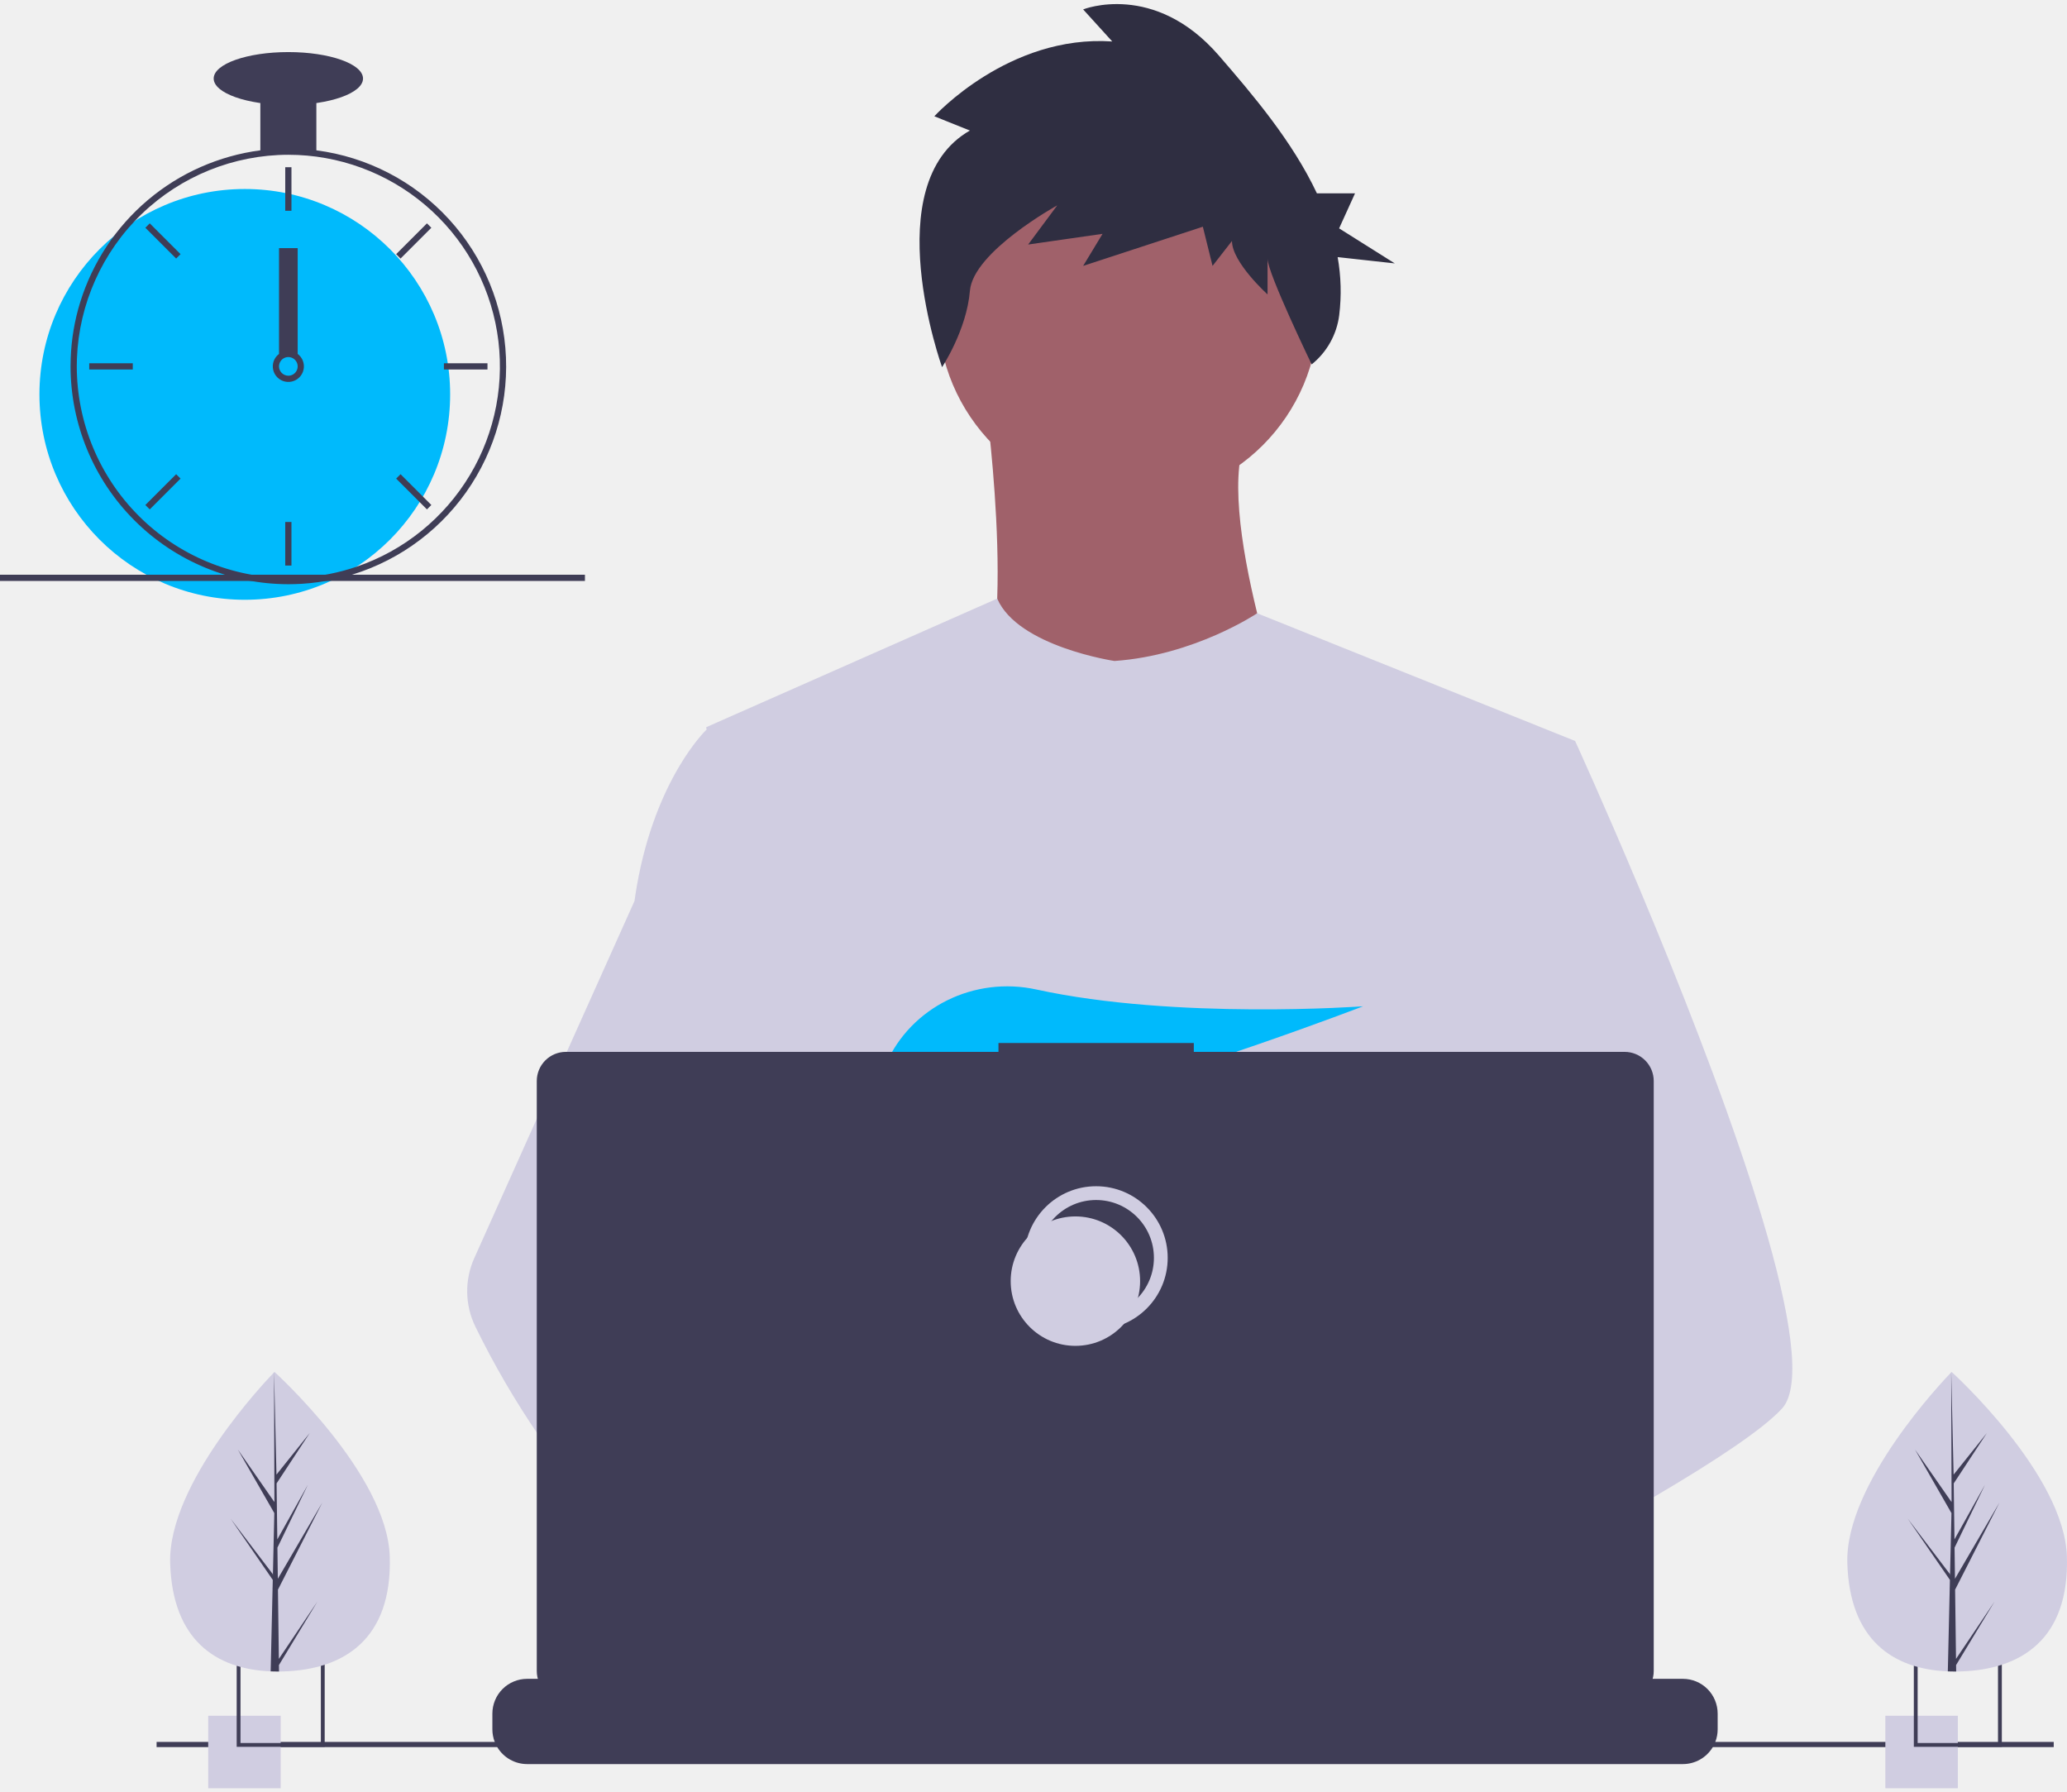
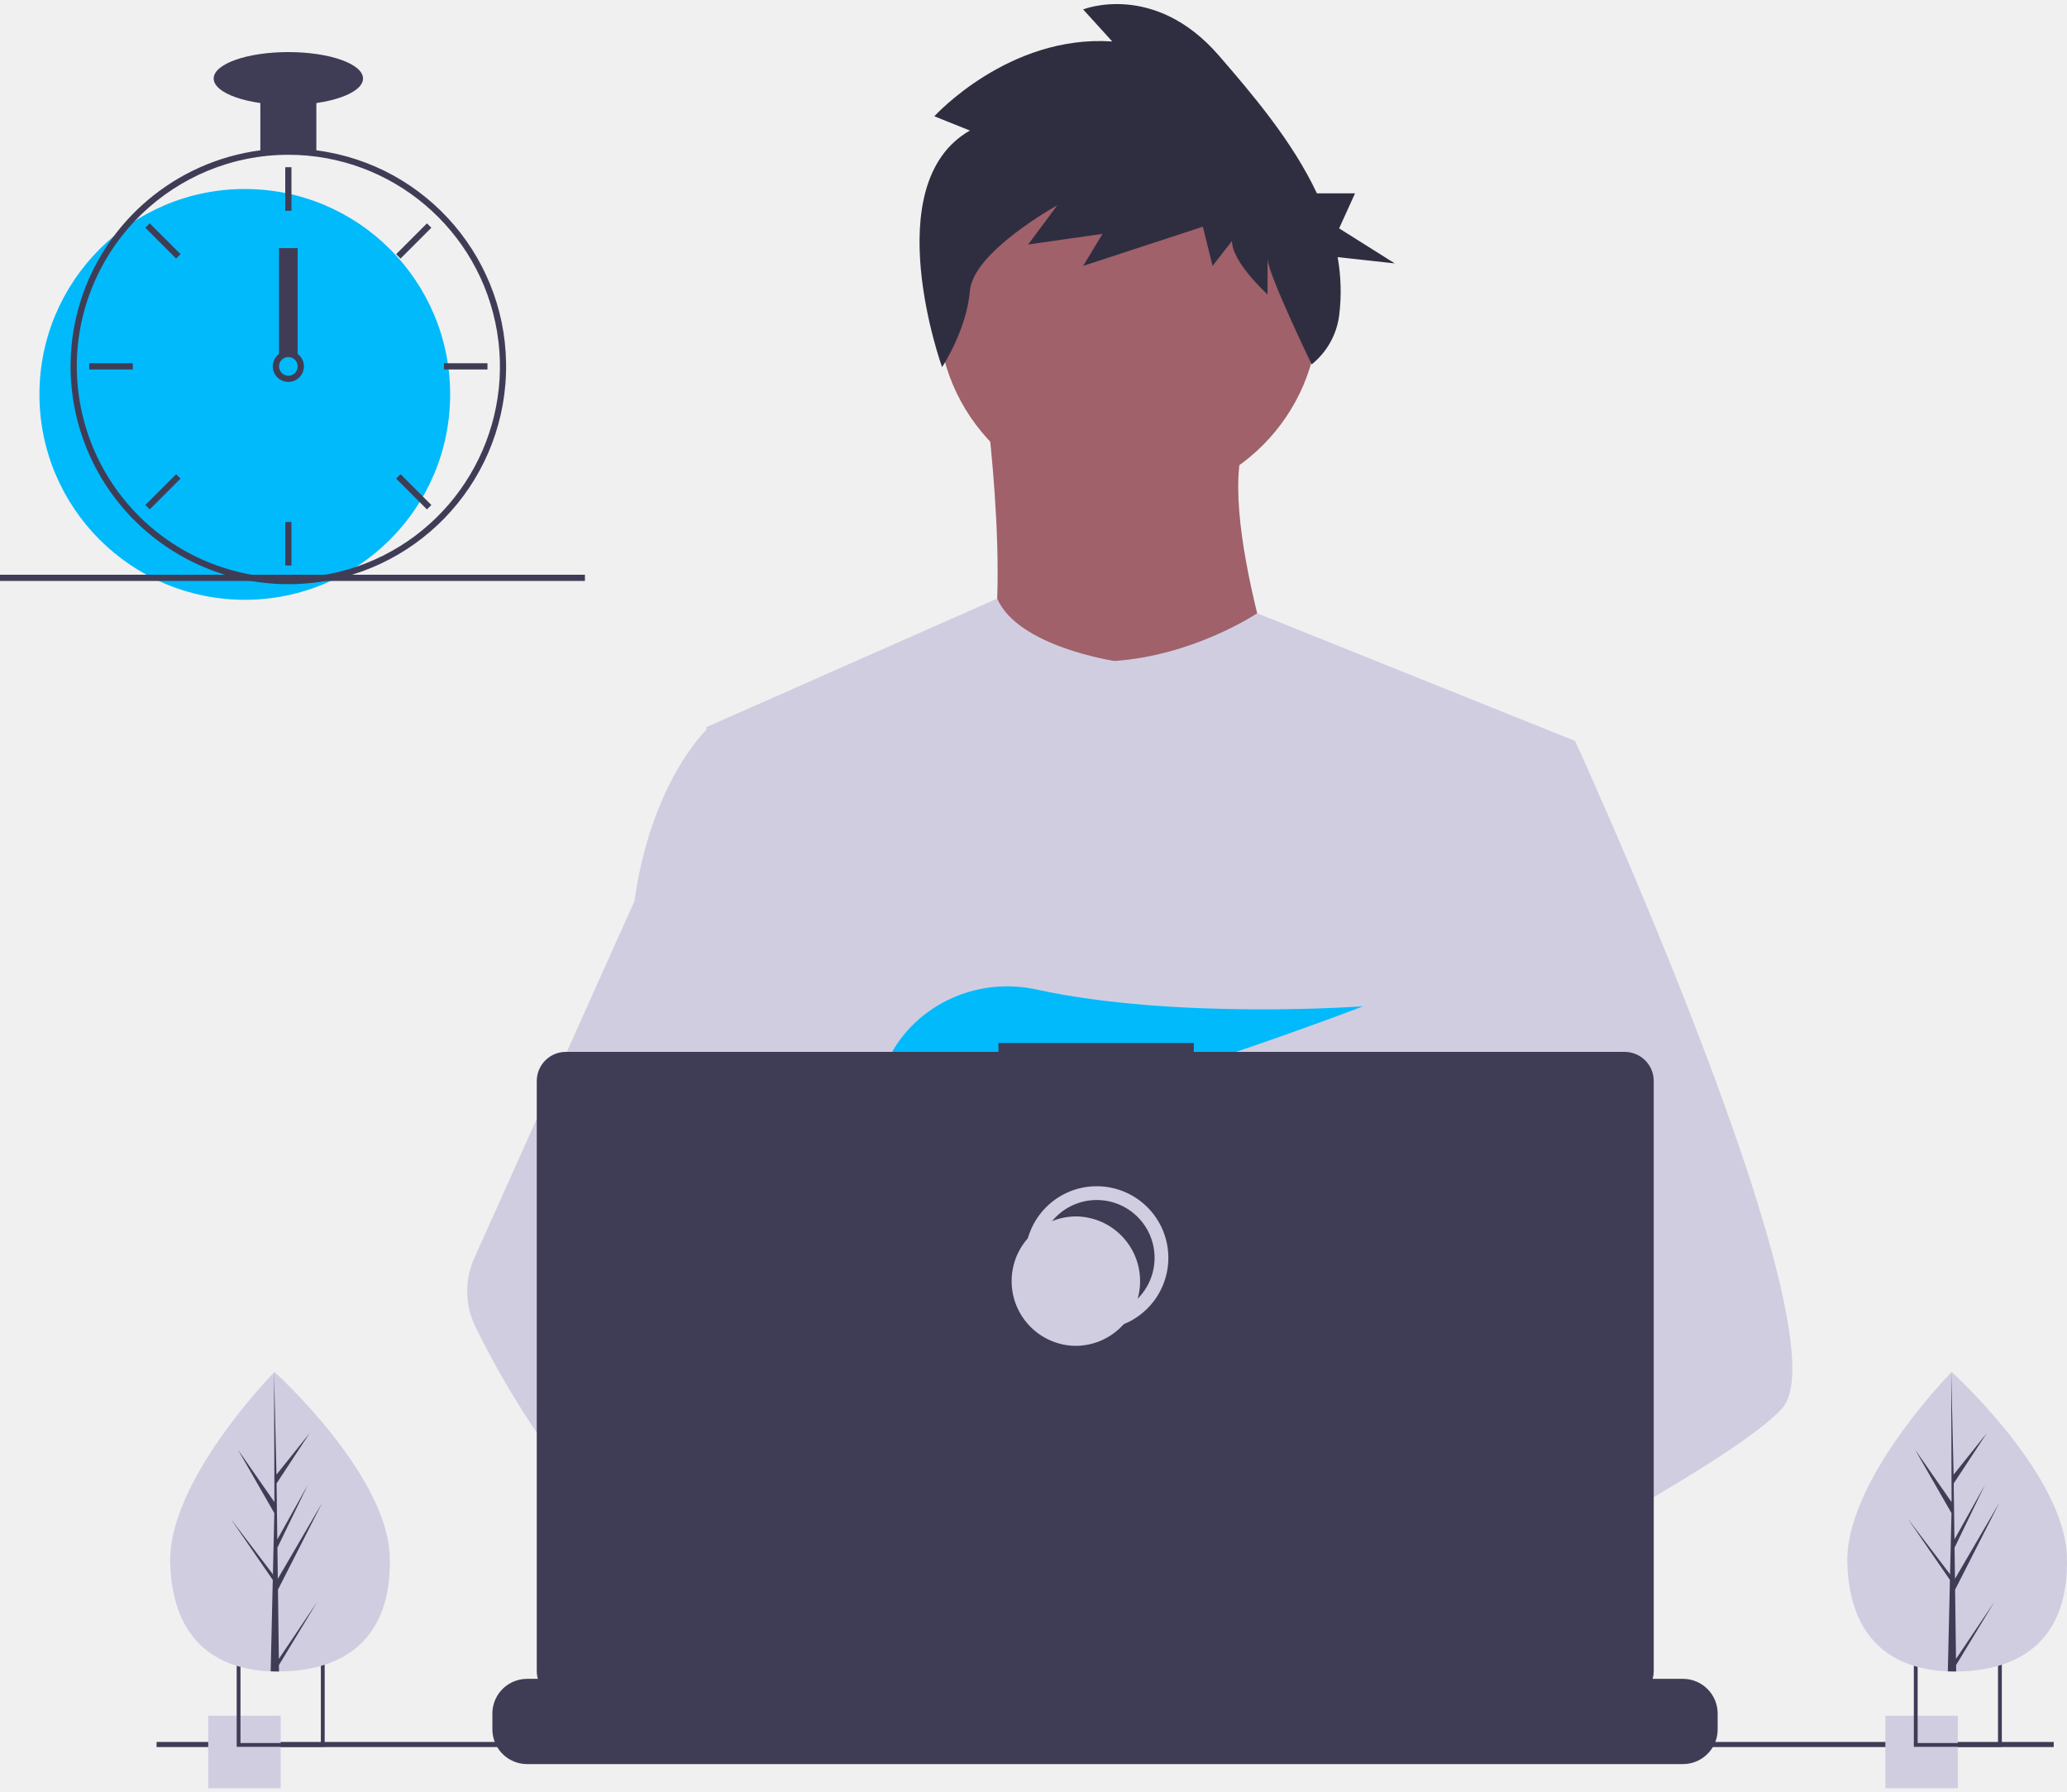
- <svg xmlns="http://www.w3.org/2000/svg" width="300" height="260" viewBox="0 0 300 260" fill="none">
-   <g clip-path="url(#clip0_14_725)">
-     <path d="M163.752 72.695C179.008 72.695 191.375 60.327 191.375 45.071C191.375 29.815 179.008 17.448 163.752 17.448C148.496 17.448 136.128 29.815 136.128 45.071C136.128 60.327 148.496 72.695 163.752 72.695Z" fill="#A0616A" />
-     <path d="M143.134 58.883C143.134 58.883 148.338 98.116 140.332 102.52C132.325 106.924 187.972 107.324 187.972 107.324C187.972 107.324 175.562 73.295 181.166 62.886L143.134 58.883Z" fill="#A0616A" />
-     <path d="M228.606 107.523L223.978 128.596L214.193 173.181L213.9 175.623L210.523 203.89L208.276 222.669L206.77 235.283C197.612 239.99 190.974 243.239 190.974 243.239C190.974 243.239 190.403 240.377 189.483 236.714C183.055 238.641 171.163 241.838 161.084 242.477C164.754 246.567 166.441 250.41 164.153 253.246C157.249 261.796 128.745 243.885 118.775 237.206C118.543 238.805 118.455 240.422 118.512 242.037L110.883 236.17L111.638 222.669L112.911 199.826L114.512 171.179C114.007 169.953 113.584 168.694 113.246 167.412C110.909 159.102 108.073 142.51 105.898 128.596C104.148 117.398 102.833 107.936 102.555 105.922C102.517 105.659 102.499 105.524 102.499 105.524L144.732 86.862C147.734 93.823 161.749 95.915 161.749 95.915C173.36 95.115 182.462 88.992 182.462 88.992L228.606 107.523Z" fill="#D0CDE1" />
-     <path d="M194.178 235.234C194.178 235.234 192.39 235.846 189.483 236.714C183.055 238.641 171.163 241.838 161.084 242.476C152.407 243.032 145.074 241.695 143.733 236.034C143.158 233.6 143.973 231.598 145.75 229.953C151.054 225.035 164.908 223.274 175.896 222.669C178.998 222.5 181.868 222.421 184.258 222.391C188.314 222.338 190.974 222.421 190.974 222.421L191.038 222.669L194.178 235.234Z" fill="#A0616A" />
-     <path d="M140.771 18.942L135.607 16.874C135.607 16.874 146.406 4.985 161.431 6.019L157.205 1.366C157.205 1.366 167.535 -2.769 176.926 8.086C181.862 13.793 187.574 20.501 191.134 28.057H196.666L194.357 33.14L202.437 38.223L194.144 37.31C194.638 40.094 194.714 42.935 194.369 45.741C194.013 48.548 192.581 51.107 190.374 52.878C190.374 52.878 183.969 39.619 183.969 37.551V42.721C183.969 42.721 178.804 38.069 178.804 34.967L175.987 38.585L174.578 32.899L157.205 38.585L160.022 33.933L149.223 35.484L153.449 29.798C153.449 29.798 141.241 36.518 140.771 42.204C140.302 47.89 136.729 53.278 136.729 53.278C136.729 53.278 127.155 26.696 140.771 18.942Z" fill="#2F2E41" />
-     <path d="M258.631 204.405C255.818 207.455 248.846 212.049 240.394 217.023C237.25 218.871 233.903 220.776 230.488 222.669C222.34 227.188 213.809 231.665 206.77 235.283C197.612 239.99 190.974 243.239 190.974 243.239C190.974 243.239 190.403 240.377 189.483 236.714C188.251 231.812 186.395 225.475 184.46 222.669C184.393 222.571 184.325 222.481 184.258 222.391C183.694 221.651 183.127 221.219 182.567 221.219L210.523 203.89L222.603 196.4L213.9 175.623L202.983 149.561L209.572 128.596L216.195 107.522H228.606C228.606 107.522 232.716 116.493 237.971 129.002C238.756 130.873 239.567 132.822 240.394 134.836C251.205 161.131 264.683 197.85 258.631 204.405Z" fill="#D0CDE1" />
-     <path d="M164.153 253.246C157.249 261.796 128.745 243.885 118.775 237.206C116.604 235.753 115.312 234.832 115.312 234.832L124.432 222.669L127.321 218.818C127.321 218.818 129.906 220.19 133.726 222.421C133.865 222.504 134.004 222.586 134.147 222.669C137.441 224.603 141.577 227.132 145.75 229.953C151.509 233.848 157.331 238.292 161.084 242.477C164.754 246.567 166.441 250.41 164.153 253.246Z" fill="#A0616A" />
-     <path d="M133.726 222.421C132.706 222.417 131.688 222.5 130.683 222.669C122.047 224.153 119.5 231.97 118.775 237.206C118.543 238.806 118.455 240.422 118.512 242.037L110.883 236.17L108.103 234.032C101.413 231.699 95.451 227.556 90.282 222.669C85.798 218.354 81.776 213.584 78.281 208.436C74.799 203.361 71.695 198.038 68.995 192.508C68.241 190.965 67.836 189.276 67.808 187.559C67.78 185.842 68.13 184.139 68.833 182.573L78.281 161.518L92.089 130.745C92.191 130.012 92.302 129.296 92.424 128.596C95.162 112.894 102.498 105.922 102.498 105.922H108.103L111.852 128.596L116.51 156.766L113.246 167.412L105.703 191.998L112.911 199.826L133.726 222.421Z" fill="#D0CDE1" />
-     <path d="M140.069 156.788L144.86 162.378C146.64 162.039 148.499 161.64 150.414 161.192L149.038 156.788L152.403 160.714C172.687 155.725 197.828 146.026 197.828 146.026C197.828 146.026 170.685 148.016 150.419 143.588C141.452 141.629 132.226 146.074 128.546 154.483C126.408 159.37 126.743 163.605 134.329 163.605C136.892 163.561 139.448 163.32 141.974 162.885L140.069 156.788Z" fill="#00BAFC" />
-     <path d="M249.297 248.663V250.944C249.298 251.569 249.182 252.19 248.955 252.773C248.854 253.033 248.732 253.284 248.59 253.524C248.143 254.276 247.507 254.898 246.747 255.33C245.986 255.762 245.126 255.989 244.252 255.989H76.508C75.633 255.989 74.773 255.762 74.013 255.33C73.252 254.898 72.617 254.276 72.169 253.524C72.027 253.284 71.905 253.033 71.805 252.773C71.577 252.19 71.461 251.569 71.463 250.944V248.663C71.463 248.001 71.593 247.345 71.846 246.733C72.1 246.12 72.472 245.564 72.94 245.096C73.408 244.627 73.965 244.256 74.577 244.002C75.189 243.749 75.845 243.618 76.508 243.619H86.177V242.555C86.177 242.528 86.182 242.5 86.193 242.475C86.203 242.449 86.219 242.426 86.238 242.407C86.258 242.387 86.281 242.372 86.306 242.361C86.332 242.35 86.359 242.345 86.387 242.345H91.432C91.46 242.345 91.487 242.35 91.513 242.361C91.538 242.372 91.561 242.387 91.581 242.407C91.6 242.426 91.616 242.449 91.626 242.475C91.637 242.5 91.642 242.528 91.642 242.555V243.619H94.794V242.555C94.794 242.528 94.799 242.5 94.81 242.475C94.82 242.449 94.836 242.426 94.856 242.407C94.875 242.387 94.898 242.372 94.924 242.361C94.949 242.35 94.977 242.345 95.004 242.345H100.049C100.077 242.345 100.104 242.35 100.13 242.361C100.155 242.372 100.179 242.387 100.198 242.407C100.218 242.426 100.233 242.449 100.244 242.475C100.254 242.5 100.26 242.528 100.26 242.555V243.619H103.415V242.555C103.415 242.528 103.42 242.5 103.431 242.475C103.442 242.449 103.457 242.426 103.477 242.407C103.496 242.387 103.519 242.372 103.545 242.361C103.57 242.35 103.598 242.345 103.625 242.345H108.67C108.698 242.345 108.725 242.35 108.751 242.361C108.776 242.372 108.8 242.387 108.819 242.407C108.839 242.426 108.854 242.449 108.865 242.475C108.875 242.5 108.881 242.528 108.881 242.555V243.619H112.032V242.555C112.032 242.528 112.038 242.5 112.048 242.475C112.059 242.449 112.074 242.426 112.094 242.407C112.113 242.387 112.137 242.372 112.162 242.361C112.188 242.35 112.215 242.345 112.243 242.345H117.288C117.315 242.345 117.343 242.35 117.368 242.361C117.394 242.372 117.417 242.387 117.436 242.407C117.456 242.426 117.471 242.449 117.482 242.475C117.493 242.5 117.498 242.528 117.498 242.555V243.619H120.65V242.555C120.65 242.528 120.655 242.5 120.666 242.475C120.676 242.449 120.692 242.426 120.711 242.407C120.731 242.387 120.754 242.372 120.779 242.361C120.805 242.35 120.832 242.345 120.86 242.345H125.905C125.933 242.345 125.96 242.35 125.985 242.361C126.011 242.372 126.034 242.387 126.054 242.407C126.073 242.426 126.089 242.449 126.099 242.475C126.11 242.5 126.115 242.528 126.115 242.555V243.619H129.271V242.555C129.271 242.528 129.276 242.5 129.287 242.475C129.297 242.449 129.313 242.426 129.332 242.407C129.352 242.387 129.375 242.372 129.4 242.361C129.426 242.35 129.453 242.345 129.481 242.345H134.526C134.554 242.345 134.581 242.35 134.606 242.361C134.632 242.372 134.655 242.387 134.675 242.407C134.694 242.426 134.71 242.449 134.72 242.475C134.731 242.5 134.736 242.528 134.736 242.555V243.619H137.888V242.555C137.888 242.528 137.893 242.5 137.904 242.475C137.914 242.449 137.93 242.426 137.949 242.407C137.969 242.387 137.992 242.372 138.018 242.361C138.043 242.35 138.071 242.345 138.098 242.345H177.616C177.644 242.345 177.671 242.35 177.697 242.361C177.722 242.372 177.745 242.387 177.765 242.407C177.785 242.426 177.8 242.449 177.811 242.475C177.821 242.5 177.827 242.528 177.826 242.555V243.619H180.982V242.555C180.982 242.528 180.987 242.5 180.998 242.475C181.008 242.449 181.024 242.426 181.043 242.407C181.063 242.387 181.086 242.372 181.112 242.361C181.137 242.35 181.165 242.345 181.192 242.345H186.237C186.293 242.346 186.346 242.368 186.385 242.407C186.425 242.447 186.447 242.5 186.448 242.555V243.619H189.599V242.555C189.599 242.528 189.605 242.5 189.615 242.475C189.626 242.449 189.641 242.426 189.661 242.407C189.68 242.387 189.703 242.372 189.729 242.361C189.755 242.35 189.782 242.345 189.81 242.345H194.854C194.882 242.345 194.91 242.35 194.935 242.361C194.961 242.372 194.984 242.387 195.003 242.407C195.023 242.426 195.038 242.449 195.049 242.475C195.059 242.5 195.065 242.528 195.065 242.555V243.619H198.217V242.555C198.216 242.528 198.222 242.5 198.232 242.475C198.243 242.449 198.258 242.426 198.278 242.407C198.298 242.387 198.321 242.372 198.346 242.361C198.372 242.35 198.399 242.345 198.427 242.345H203.472C203.499 242.345 203.527 242.35 203.552 242.361C203.578 242.372 203.601 242.387 203.621 242.407C203.64 242.426 203.656 242.449 203.666 242.475C203.677 242.5 203.682 242.528 203.682 242.555V243.619H206.838V242.555C206.838 242.528 206.843 242.5 206.853 242.475C206.864 242.449 206.88 242.426 206.899 242.407C206.919 242.387 206.942 242.372 206.967 242.361C206.993 242.35 207.02 242.345 207.048 242.345H212.093C212.148 242.346 212.201 242.368 212.239 242.408C212.278 242.447 212.3 242.5 212.299 242.555V243.619H215.455V242.555C215.455 242.528 215.46 242.5 215.471 242.475C215.481 242.449 215.497 242.426 215.516 242.407C215.536 242.387 215.559 242.372 215.585 242.361C215.61 242.35 215.638 242.345 215.665 242.345H220.71C220.738 242.345 220.765 242.35 220.791 242.361C220.816 242.372 220.839 242.387 220.859 242.407C220.879 242.426 220.894 242.449 220.905 242.475C220.915 242.5 220.921 242.528 220.92 242.555V243.619H224.072V242.555C224.072 242.528 224.078 242.5 224.088 242.475C224.099 242.449 224.114 242.426 224.134 242.407C224.153 242.387 224.176 242.372 224.202 242.361C224.227 242.35 224.255 242.345 224.282 242.345H229.327C229.355 242.345 229.382 242.35 229.408 242.361C229.434 242.372 229.457 242.387 229.476 242.407C229.496 242.426 229.511 242.449 229.522 242.475C229.532 242.5 229.538 242.528 229.538 242.555V243.619H244.252C244.914 243.618 245.57 243.749 246.183 244.002C246.795 244.256 247.351 244.627 247.819 245.096C248.288 245.564 248.66 246.12 248.913 246.733C249.166 247.345 249.297 248.001 249.297 248.663Z" fill="#3F3D56" />
-     <path d="M298.074 252.773H22.727V253.524H298.074V252.773Z" fill="#3F3D56" />
-     <path d="M235.79 152.638H173.267V151.349H144.916V152.638H82.135C81.013 152.638 79.938 153.083 79.144 153.876C78.351 154.67 77.906 155.745 77.906 156.867V242.481C77.906 243.602 78.351 244.678 79.144 245.471C79.938 246.264 81.013 246.71 82.135 246.71H235.79C236.912 246.71 237.987 246.264 238.781 245.471C239.574 244.678 240.019 243.602 240.019 242.481V156.867C240.019 156.311 239.91 155.762 239.697 155.248C239.485 154.735 239.173 154.269 238.781 153.876C238.388 153.484 237.922 153.172 237.409 152.96C236.895 152.747 236.345 152.638 235.79 152.638Z" fill="#3F3D56" />
-     <path d="M159.086 191.919C164.272 191.919 168.477 187.714 168.477 182.527C168.477 177.341 164.272 173.136 159.086 173.136C153.899 173.136 149.694 177.341 149.694 182.527C149.694 187.714 153.899 191.919 159.086 191.919Z" stroke="#D0CDE1" stroke-width="2" stroke-miterlimit="10" />
-     <path d="M156.08 195.299C161.267 195.299 165.472 191.095 165.472 185.908C165.472 180.722 161.267 176.517 156.08 176.517C150.894 176.517 146.689 180.722 146.689 185.908C146.689 191.095 150.894 195.299 156.08 195.299Z" fill="#D0CDE1" />
-     <path d="M40.737 248.978H30.219V259.496H40.737V248.978Z" fill="#D0CDE1" />
-     <path d="M34.353 240.714V253.486H47.125V240.714H34.353ZM46.569 252.93H34.905V241.27H46.569V252.93Z" fill="#3F3D56" />
-     <path d="M284.155 248.978H273.637V259.496H284.155V248.978Z" fill="#D0CDE1" />
-     <path d="M277.77 240.714V253.486H290.542V240.714H277.77ZM289.986 252.93H278.323V241.27H289.986V252.93Z" fill="#3F3D56" />
-     <path d="M35.529 87.034C51.989 87.034 65.332 73.69 65.332 57.23C65.332 40.77 51.989 27.426 35.529 27.426C19.068 27.426 5.725 40.77 5.725 57.23C5.725 73.69 19.068 87.034 35.529 87.034Z" fill="#00BAFC" />
-     <path d="M45.915 21.813C43.216 21.47 40.485 21.47 37.786 21.813C31.774 22.603 26.115 25.1 21.48 29.009C16.845 32.919 13.428 38.075 11.636 43.868C10.821 46.508 10.359 49.244 10.263 52.005C10.249 52.389 10.24 52.778 10.24 53.166C10.249 61.547 13.582 69.582 19.508 75.508C25.434 81.435 33.47 84.768 41.851 84.776C42.523 84.776 43.196 84.753 43.86 84.713C45.418 84.615 46.967 84.401 48.493 84.072C55.781 82.504 62.281 78.412 66.845 72.517C71.408 66.622 73.742 59.304 73.434 51.856C73.125 44.408 70.194 37.308 65.159 31.811C60.124 26.313 53.307 22.772 45.915 21.813H45.915ZM51.745 82.238H51.74C49.194 83.107 46.544 83.634 43.86 83.805C43.196 83.85 42.523 83.873 41.85 83.873C33.71 83.863 25.905 80.624 20.148 74.868C14.392 69.112 11.153 61.307 11.144 53.166C11.144 52.778 11.153 52.389 11.166 52.005C11.477 44.072 14.844 36.565 20.563 31.058C26.283 25.551 33.911 22.47 41.85 22.459C49.125 22.459 56.164 25.042 61.712 29.748C67.26 34.454 70.957 40.976 72.145 48.153C73.333 55.331 71.934 62.696 68.198 68.939C64.462 75.181 58.631 79.894 51.745 82.238H51.745Z" fill="#3F3D56" />
-     <path d="M42.302 24.265H41.399V30.587H42.302V24.265Z" fill="#3F3D56" />
-     <path d="M21.734 32.411L21.095 33.049L25.566 37.52L26.204 36.881L21.734 32.411Z" fill="#3F3D56" />
-     <path d="M12.95 52.714V53.617H19.272V52.714H12.95Z" fill="#3F3D56" />
-     <path d="M21.095 73.282L21.734 73.921L26.204 69.451L25.566 68.812L21.095 73.282Z" fill="#3F3D56" />
-     <path d="M57.497 36.881L58.135 37.52L62.606 33.049L61.967 32.411L57.497 36.881Z" fill="#3F3D56" />
-     <path d="M64.429 52.714V53.617H70.751V52.714H64.429Z" fill="#3F3D56" />
-     <path d="M58.135 68.812L57.497 69.451L61.967 73.921L62.606 73.282L58.135 68.812Z" fill="#3F3D56" />
-     <path d="M42.302 75.745H41.399V82.067H42.302V75.745Z" fill="#3F3D56" />
-     <path d="M43.205 51.359C42.814 51.066 42.339 50.908 41.85 50.908C41.362 50.908 40.887 51.066 40.496 51.359C40.228 51.563 40.008 51.822 39.85 52.118C39.65 52.5 39.563 52.931 39.601 53.361C39.638 53.79 39.797 54.2 40.06 54.542C40.323 54.884 40.678 55.143 41.083 55.29C41.489 55.436 41.928 55.464 42.348 55.368C42.769 55.273 43.153 55.06 43.456 54.753C43.76 54.447 43.968 54.059 44.059 53.638C44.149 53.216 44.116 52.778 43.965 52.374C43.814 51.97 43.55 51.618 43.205 51.359H43.205ZM41.85 54.52C41.492 54.52 41.148 54.376 40.894 54.123C40.64 53.869 40.497 53.525 40.496 53.166C40.498 52.892 40.581 52.625 40.735 52.398C40.867 52.206 41.047 52.052 41.256 51.95C41.466 51.848 41.698 51.802 41.93 51.816C42.163 51.83 42.388 51.904 42.583 52.03C42.779 52.157 42.939 52.331 43.047 52.538C43.155 52.744 43.209 52.974 43.202 53.207C43.195 53.44 43.128 53.667 43.008 53.866C42.887 54.066 42.718 54.231 42.515 54.345C42.312 54.46 42.083 54.52 41.85 54.52V54.52Z" fill="#3F3D56" />
-     <path d="M45.915 13.879H37.786V22.007H45.915V13.879Z" fill="#3F3D56" />
-     <path d="M41.85 15.234C47.836 15.234 52.688 13.515 52.688 11.395C52.688 9.275 47.836 7.557 41.85 7.557C35.865 7.557 31.013 9.275 31.013 11.395C31.013 13.515 35.865 15.234 41.85 15.234Z" fill="#3F3D56" />
-     <path d="M43.205 36.006H40.496V51.36H43.205V36.006Z" fill="#3F3D56" />
-     <path d="M84.896 83.4H0V84.303H84.896V83.4Z" fill="#3F3D56" />
-     <path d="M56.57 225.887C56.92 237.889 49.908 242.288 41.107 242.545C40.903 242.551 40.699 242.554 40.496 242.556C40.088 242.559 39.684 242.552 39.284 242.535C31.325 242.205 25.024 237.98 24.698 226.818C24.361 215.267 38.698 200.259 39.774 199.149L39.776 199.148C39.817 199.105 39.838 199.084 39.838 199.084C39.838 199.084 56.219 213.886 56.57 225.887Z" fill="#D0CDE1" />
-     <path d="M40.473 240.726L46.064 232.412L40.485 241.62L40.496 242.556C40.088 242.559 39.684 242.552 39.284 242.535L39.561 230.51L39.554 230.417L39.564 230.399L39.59 229.263L33.468 220.374L39.583 228.413L39.605 228.653L39.814 219.567L34.526 210.352L39.829 217.971L39.774 199.149L39.774 199.086L39.776 199.148L40.127 213.983L44.946 207.957L40.143 215.261L40.248 223.387L44.683 215.456L40.264 224.582L40.323 229.101L46.772 218.053L40.342 230.677L40.473 240.726Z" fill="#3F3D56" />
-     <path d="M299.987 225.887C300.338 237.889 293.325 242.288 284.525 242.545C284.32 242.551 284.117 242.554 283.914 242.556C283.506 242.559 283.102 242.552 282.702 242.535C274.742 242.205 268.442 237.98 268.116 226.818C267.779 215.267 282.116 200.259 283.192 199.149L283.194 199.148C283.234 199.105 283.255 199.084 283.255 199.084C283.255 199.084 299.637 213.886 299.987 225.887Z" fill="#D0CDE1" />
-     <path d="M283.891 240.726L289.482 232.412L283.903 241.62L283.914 242.556C283.506 242.559 283.102 242.552 282.702 242.535L282.979 230.51L282.971 230.417L282.982 230.399L283.008 229.263L276.886 220.374L283.001 228.413L283.023 228.653L283.232 219.567L277.944 210.352L283.247 217.971L283.192 199.149L283.192 199.086L283.194 199.148L283.545 213.983L288.364 207.957L283.56 215.261L283.666 223.387L288.1 215.456L283.682 224.582L283.74 229.101L290.19 218.053L283.76 230.677L283.891 240.726Z" fill="#3F3D56" />
+ <svg xmlns="http://www.w3.org/2000/svg" width="300" height="260" fill="none">
+   <g clip-path="url(#a)">
+     <path d="M163.752 72.695c15.256 0 27.623-12.368 27.623-27.624 0-15.256-12.367-27.623-27.623-27.623s-27.624 12.367-27.624 27.623 12.368 27.624 27.624 27.624Z" fill="#A0616A" />
+     <path d="M143.134 58.883s5.204 39.233-2.802 43.637c-8.007 4.404 47.64 4.804 47.64 4.804s-12.41-34.029-6.806-44.438l-38.032-4.003Z" fill="#A0616A" />
+     <path d="m228.606 107.523-4.628 21.073-9.785 44.585-.293 2.442-3.377 28.267-2.247 18.779-1.506 12.614c-9.158 4.707-15.796 7.956-15.796 7.956s-.571-2.862-1.491-6.525c-6.428 1.927-18.32 5.124-28.399 5.763 3.67 4.09 5.357 7.933 3.069 10.769-6.904 8.55-35.408-9.361-45.378-16.04a27.012 27.012 0 0 0-.263 4.831l-7.629-5.867.755-13.501 1.273-22.843 1.601-28.647a29.92 29.92 0 0 1-1.266-3.767c-2.337-8.31-5.173-24.902-7.348-38.816a1361.766 1361.766 0 0 1-3.343-22.674l-.056-.398 42.233-18.662c3.002 6.96 17.017 9.053 17.017 9.053 11.611-.8 20.713-6.923 20.713-6.923l46.144 18.531Z" fill="#D0CDE1" />
+     <path d="M194.178 235.234s-1.788.612-4.695 1.48c-6.428 1.927-18.32 5.124-28.399 5.762-8.677.556-16.01-.781-17.351-6.442-.575-2.434.24-4.436 2.017-6.081 5.304-4.918 19.158-6.679 30.146-7.284a201.62 201.62 0 0 1 8.362-.278c4.056-.053 6.716.03 6.716.03l.064.248 3.14 12.565Z" fill="#A0616A" />
+     <path d="m140.771 18.942-5.164-2.068s10.799-11.89 25.824-10.855l-4.226-4.653s10.33-4.135 19.721 6.72c4.936 5.707 10.648 12.415 14.208 19.97h5.532l-2.309 5.084 8.08 5.083-8.293-.913a28.41 28.41 0 0 1 .225 8.431 10.909 10.909 0 0 1-3.995 7.137s-6.405-13.259-6.405-15.327v5.17s-5.165-4.652-5.165-7.754l-2.817 3.618-1.409-5.686-17.373 5.686 2.817-4.652-10.799 1.55 4.226-5.685s-12.208 6.72-12.678 12.406c-.469 5.686-4.042 11.074-4.042 11.074s-9.574-26.582 4.042-34.336Z" fill="#2F2E41" />
+     <path d="M258.631 204.405c-2.813 3.05-9.785 7.644-18.237 12.618a455.584 455.584 0 0 1-9.906 5.646c-8.148 4.519-16.679 8.996-23.718 12.614-9.158 4.707-15.796 7.956-15.796 7.956s-.571-2.862-1.491-6.525c-1.232-4.902-3.088-11.239-5.023-14.045-.067-.098-.135-.188-.202-.278-.564-.74-1.131-1.172-1.691-1.172l27.956-17.329 12.08-7.49-8.703-20.777-10.917-26.062 6.589-20.965 6.623-21.074h12.411s4.11 8.971 9.365 21.48c.785 1.871 1.596 3.82 2.423 5.834 10.811 26.295 24.289 63.014 18.237 69.569Z" fill="#D0CDE1" />
+     <path d="M164.153 253.246c-6.904 8.55-35.408-9.361-45.378-16.04-2.171-1.453-3.463-2.374-3.463-2.374l9.12-12.163 2.889-3.851a200.24 200.24 0 0 0 6.826 3.851c3.294 1.934 7.43 4.463 11.603 7.284 5.759 3.895 11.581 8.339 15.334 12.524 3.67 4.09 5.357 7.933 3.069 10.769Z" fill="#A0616A" />
+     <path d="M133.726 222.421a17.926 17.926 0 0 0-3.043.248c-8.636 1.484-11.183 9.301-11.908 14.537-.232 1.6-.32 3.216-.263 4.831l-7.629-5.867-2.78-2.138c-6.69-2.333-12.652-6.476-17.82-11.363a89.618 89.618 0 0 1-12.002-14.233 125.554 125.554 0 0 1-9.286-15.928 11.709 11.709 0 0 1-.162-9.935l9.448-21.055 13.808-30.773c.102-.733.213-1.449.335-2.149 2.738-15.702 10.074-22.674 10.074-22.674h5.605l3.749 22.674 4.658 28.17-3.264 10.646-7.543 24.586 7.208 7.828 20.815 22.595Z" fill="#D0CDE1" />
+     <path d="m140.069 156.788 4.791 5.59c1.78-.339 3.639-.738 5.554-1.186l-1.376-4.404 3.365 3.926c20.284-4.989 45.425-14.688 45.425-14.688s-27.143 1.99-47.409-2.438c-8.967-1.959-18.193 2.486-21.873 10.895-2.138 4.887-1.803 9.122 5.783 9.122a50.118 50.118 0 0 0 7.645-.72l-1.905-6.097Z" fill="#00BAFC" />
+     <path d="M249.297 248.663v2.281a5.021 5.021 0 0 1-.707 2.58 5.042 5.042 0 0 1-4.338 2.465H76.508a5.052 5.052 0 0 1-4.34-2.465 5.12 5.12 0 0 1-.363-.751 5.01 5.01 0 0 1-.342-1.829v-2.281a5.04 5.04 0 0 1 3.114-4.661 5.037 5.037 0 0 1 1.93-.383h9.67v-1.064a.21.21 0 0 1 .21-.21h5.045a.203.203 0 0 1 .149.062c.02.019.035.042.045.068.011.025.016.053.016.08v1.064h3.152v-1.064a.208.208 0 0 1 .062-.148.211.211 0 0 1 .148-.062h5.045a.205.205 0 0 1 .149.062.2.2 0 0 1 .046.068.22.22 0 0 1 .016.08v1.064h3.155v-1.064a.2.2 0 0 1 .016-.08.2.2 0 0 1 .046-.068.2.2 0 0 1 .068-.046.2.2 0 0 1 .08-.016h5.045a.205.205 0 0 1 .149.062.2.2 0 0 1 .046.068.22.22 0 0 1 .016.08v1.064h3.151v-1.064a.22.22 0 0 1 .016-.08.21.21 0 0 1 .195-.13h5.045a.2.2 0 0 1 .08.016.2.2 0 0 1 .068.046.2.2 0 0 1 .046.068.2.2 0 0 1 .016.08v1.064h3.152v-1.064a.2.2 0 0 1 .016-.08.197.197 0 0 1 .045-.068.205.205 0 0 1 .149-.062h5.045a.214.214 0 0 1 .194.13.2.2 0 0 1 .016.08v1.064h3.156v-1.064a.2.2 0 0 1 .016-.08.197.197 0 0 1 .045-.068.205.205 0 0 1 .149-.062h5.045a.214.214 0 0 1 .194.13.2.2 0 0 1 .016.08v1.064h3.152v-1.064a.2.2 0 0 1 .016-.08.214.214 0 0 1 .194-.13h39.518a.205.205 0 0 1 .149.062.2.2 0 0 1 .061.148v1.064h3.156v-1.064a.2.2 0 0 1 .016-.08.214.214 0 0 1 .194-.13h5.045a.214.214 0 0 1 .211.21v1.064h3.151v-1.064a.22.22 0 0 1 .016-.08.2.2 0 0 1 .046-.068.205.205 0 0 1 .149-.062h5.044a.202.202 0 0 1 .149.062.2.2 0 0 1 .046.068.22.22 0 0 1 .016.08v1.064h3.152v-1.064a.2.2 0 0 1 .061-.148.205.205 0 0 1 .149-.062h5.045a.214.214 0 0 1 .194.13.2.2 0 0 1 .016.08v1.064h3.156v-1.064c0-.027.005-.055.015-.08a.215.215 0 0 1 .195-.13h5.045a.206.206 0 0 1 .146.063.203.203 0 0 1 .06.147v1.064h3.156v-1.064a.2.2 0 0 1 .016-.08.214.214 0 0 1 .194-.13h5.045a.205.205 0 0 1 .149.062.2.2 0 0 1 .061.148v1.064h3.152v-1.064a.22.22 0 0 1 .016-.08.2.2 0 0 1 .046-.068.2.2 0 0 1 .068-.046.2.2 0 0 1 .08-.016h5.045a.205.205 0 0 1 .149.062.2.2 0 0 1 .046.068.22.22 0 0 1 .016.08v1.064h14.714a5.042 5.042 0 0 1 5.045 5.044Z" fill="#3F3D56" />
+     <path d="M298.074 252.773H22.727v.751h275.347v-.751ZM235.79 152.638h-62.523v-1.289h-28.351v1.289H82.135a4.23 4.23 0 0 0-4.23 4.229v85.614a4.23 4.23 0 0 0 4.23 4.229H235.79a4.232 4.232 0 0 0 4.229-4.229v-85.614a4.224 4.224 0 0 0-2.61-3.907 4.228 4.228 0 0 0-1.619-.322Z" fill="#3F3D56" />
+     <path d="M159.086 191.919a9.392 9.392 0 1 0-.001-18.783 9.392 9.392 0 0 0 .001 18.783Z" stroke="#D0CDE1" stroke-width="2" stroke-miterlimit="10" />
+     <path d="M156.08 195.299a9.391 9.391 0 1 0 0-18.782 9.392 9.392 0 0 0 0 18.782ZM40.737 248.978H30.22v10.518h10.518v-10.518Z" fill="#D0CDE1" />
+     <path d="M34.353 240.714v12.772h12.772v-12.772H34.353Zm12.216 12.216H34.905v-11.66h11.664v11.66Z" fill="#3F3D56" />
+     <path d="M284.155 248.978h-10.518v10.518h10.518v-10.518Z" fill="#D0CDE1" />
+     <path d="M277.77 240.714v12.772h12.772v-12.772H277.77Zm12.216 12.216h-11.663v-11.66h11.663v11.66Z" fill="#3F3D56" />
+     <path d="M35.529 87.034c16.46 0 29.803-13.344 29.803-29.804S51.99 27.426 35.53 27.426 5.725 40.77 5.725 57.23s13.343 29.804 29.803 29.804Z" fill="#00BAFC" />
+     <path d="M45.915 21.813a32.214 32.214 0 0 0-8.129 0 31.692 31.692 0 0 0-26.15 22.055 31.264 31.264 0 0 0-1.373 8.137c-.014.384-.023.773-.023 1.16a31.642 31.642 0 0 0 33.62 31.548 31.614 31.614 0 0 0 2.055-62.9Zm5.83 60.425h-.005a30.39 30.39 0 0 1-7.88 1.567c-.664.045-1.337.068-2.01.068a30.744 30.744 0 0 1-30.684-31.868A30.75 30.75 0 0 1 41.85 22.46a30.709 30.709 0 0 1 9.895 59.78Z" fill="#3F3D56" />
+     <path d="M42.302 24.265H41.4v6.322h.903v-6.322ZM21.734 32.41l-.639.64 4.47 4.47.64-.639-4.471-4.47ZM12.95 52.714v.903h6.322v-.903H12.95ZM21.095 73.282l.639.639 4.47-4.47-.638-.639-4.47 4.47ZM57.497 36.881l.638.639 4.47-4.47-.638-.64-4.47 4.471ZM64.43 52.714v.903h6.321v-.903H64.43ZM58.135 68.812l-.638.639 4.47 4.47.639-.639-4.47-4.47ZM42.302 75.745H41.4v6.322h.903v-6.322ZM43.205 51.36a2.258 2.258 0 1 0-2.71 3.613 2.258 2.258 0 0 0 2.71-3.614Zm-1.355 3.16a1.358 1.358 0 0 1-1.354-1.354 1.354 1.354 0 1 1 1.355 1.355ZM45.915 13.879h-8.129v8.128h8.129V13.88Z" fill="#3F3D56" />
+     <path d="M41.85 15.234c5.986 0 10.838-1.719 10.838-3.839S47.836 7.557 41.85 7.557c-5.985 0-10.837 1.718-10.837 3.838s4.852 3.839 10.837 3.839ZM43.205 36.006h-2.71V51.36h2.71V36.006ZM84.896 83.4H0v.903h84.896V83.4Z" fill="#3F3D56" />
+     <path d="M56.57 225.887c.35 12.002-6.662 16.401-15.463 16.658a24.35 24.35 0 0 1-1.823-.01c-7.96-.33-14.26-4.555-14.585-15.717-.338-11.551 14-26.559 15.075-27.669l.002-.001c.04-.043.062-.064.062-.064s16.381 14.802 16.732 26.803Z" fill="#D0CDE1" />
+     <path d="m40.473 240.726 5.59-8.314-5.578 9.208.011.936c-.408.003-.812-.004-1.212-.021l.277-12.025-.007-.093.01-.018.026-1.136-6.122-8.889 6.115 8.039.022.24.21-9.086-5.289-9.215 5.303 7.619-.055-18.822v-.063l.002.062.351 14.835 4.82-6.026-4.804 7.304.105 8.126 4.435-7.931-4.419 9.126.059 4.519 6.45-11.048-6.43 12.624.13 10.049Z" fill="#3F3D56" />
+     <path d="M299.987 225.887c.351 12.002-6.662 16.401-15.462 16.658a24.328 24.328 0 0 1-1.823-.01c-7.96-.33-14.26-4.555-14.586-15.717-.337-11.551 14-26.559 15.076-27.669l.002-.001.061-.064s16.382 14.802 16.732 26.803Z" fill="#D0CDE1" />
+     <path d="m283.891 240.726 5.591-8.314-5.579 9.208.011.936c-.408.003-.812-.004-1.212-.021l.277-12.025-.008-.093.011-.018.026-1.136-6.122-8.889 6.115 8.039.022.24.209-9.086-5.288-9.215 5.303 7.619-.055-18.822v-.063l.002.062.351 14.835 4.819-6.026-4.804 7.304.106 8.126 4.434-7.931-4.418 9.126.058 4.519 6.45-11.048-6.43 12.624.131 10.049Z" fill="#3F3D56" />
  </g>
  <defs>
-     <clipPath id="clip0_14_725">
-       <rect width="300" height="258.903" fill="white" transform="translate(0 0.593018)" />
+     <clipPath id="a">
+       <path fill="#fff" transform="translate(0 .593)" d="M0 0h300v258.903H0z" />
    </clipPath>
  </defs>
</svg>
